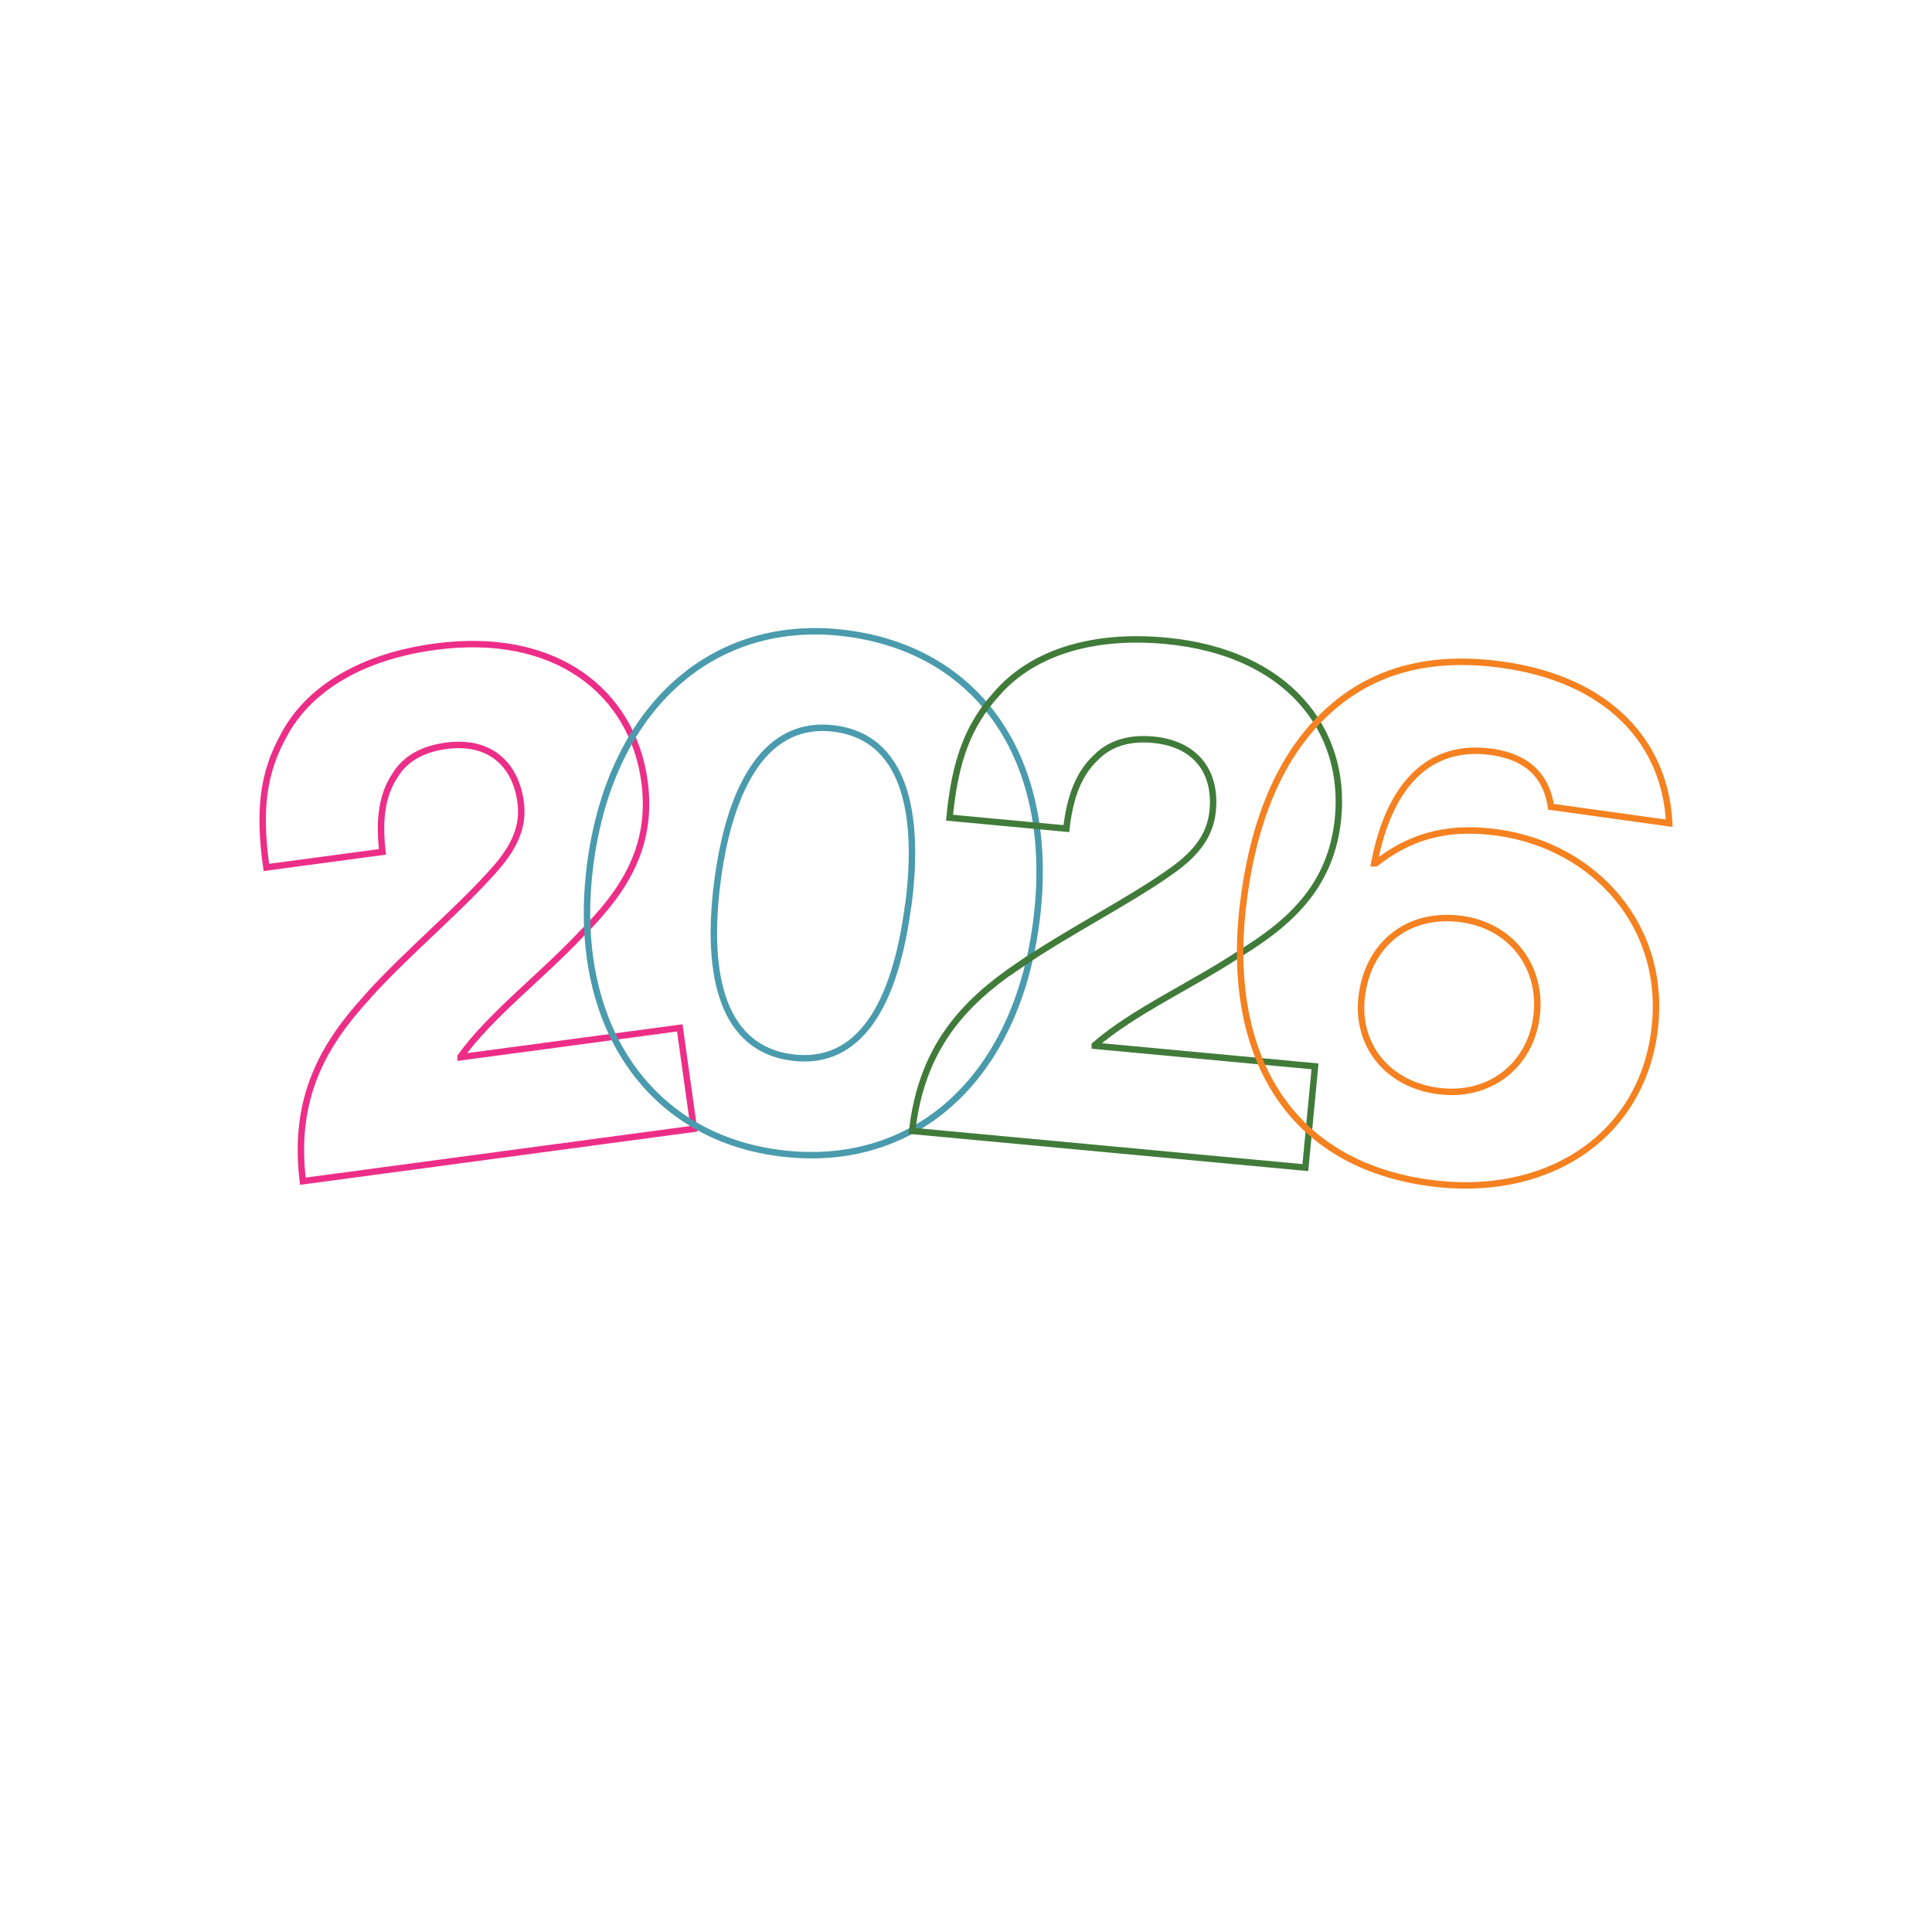
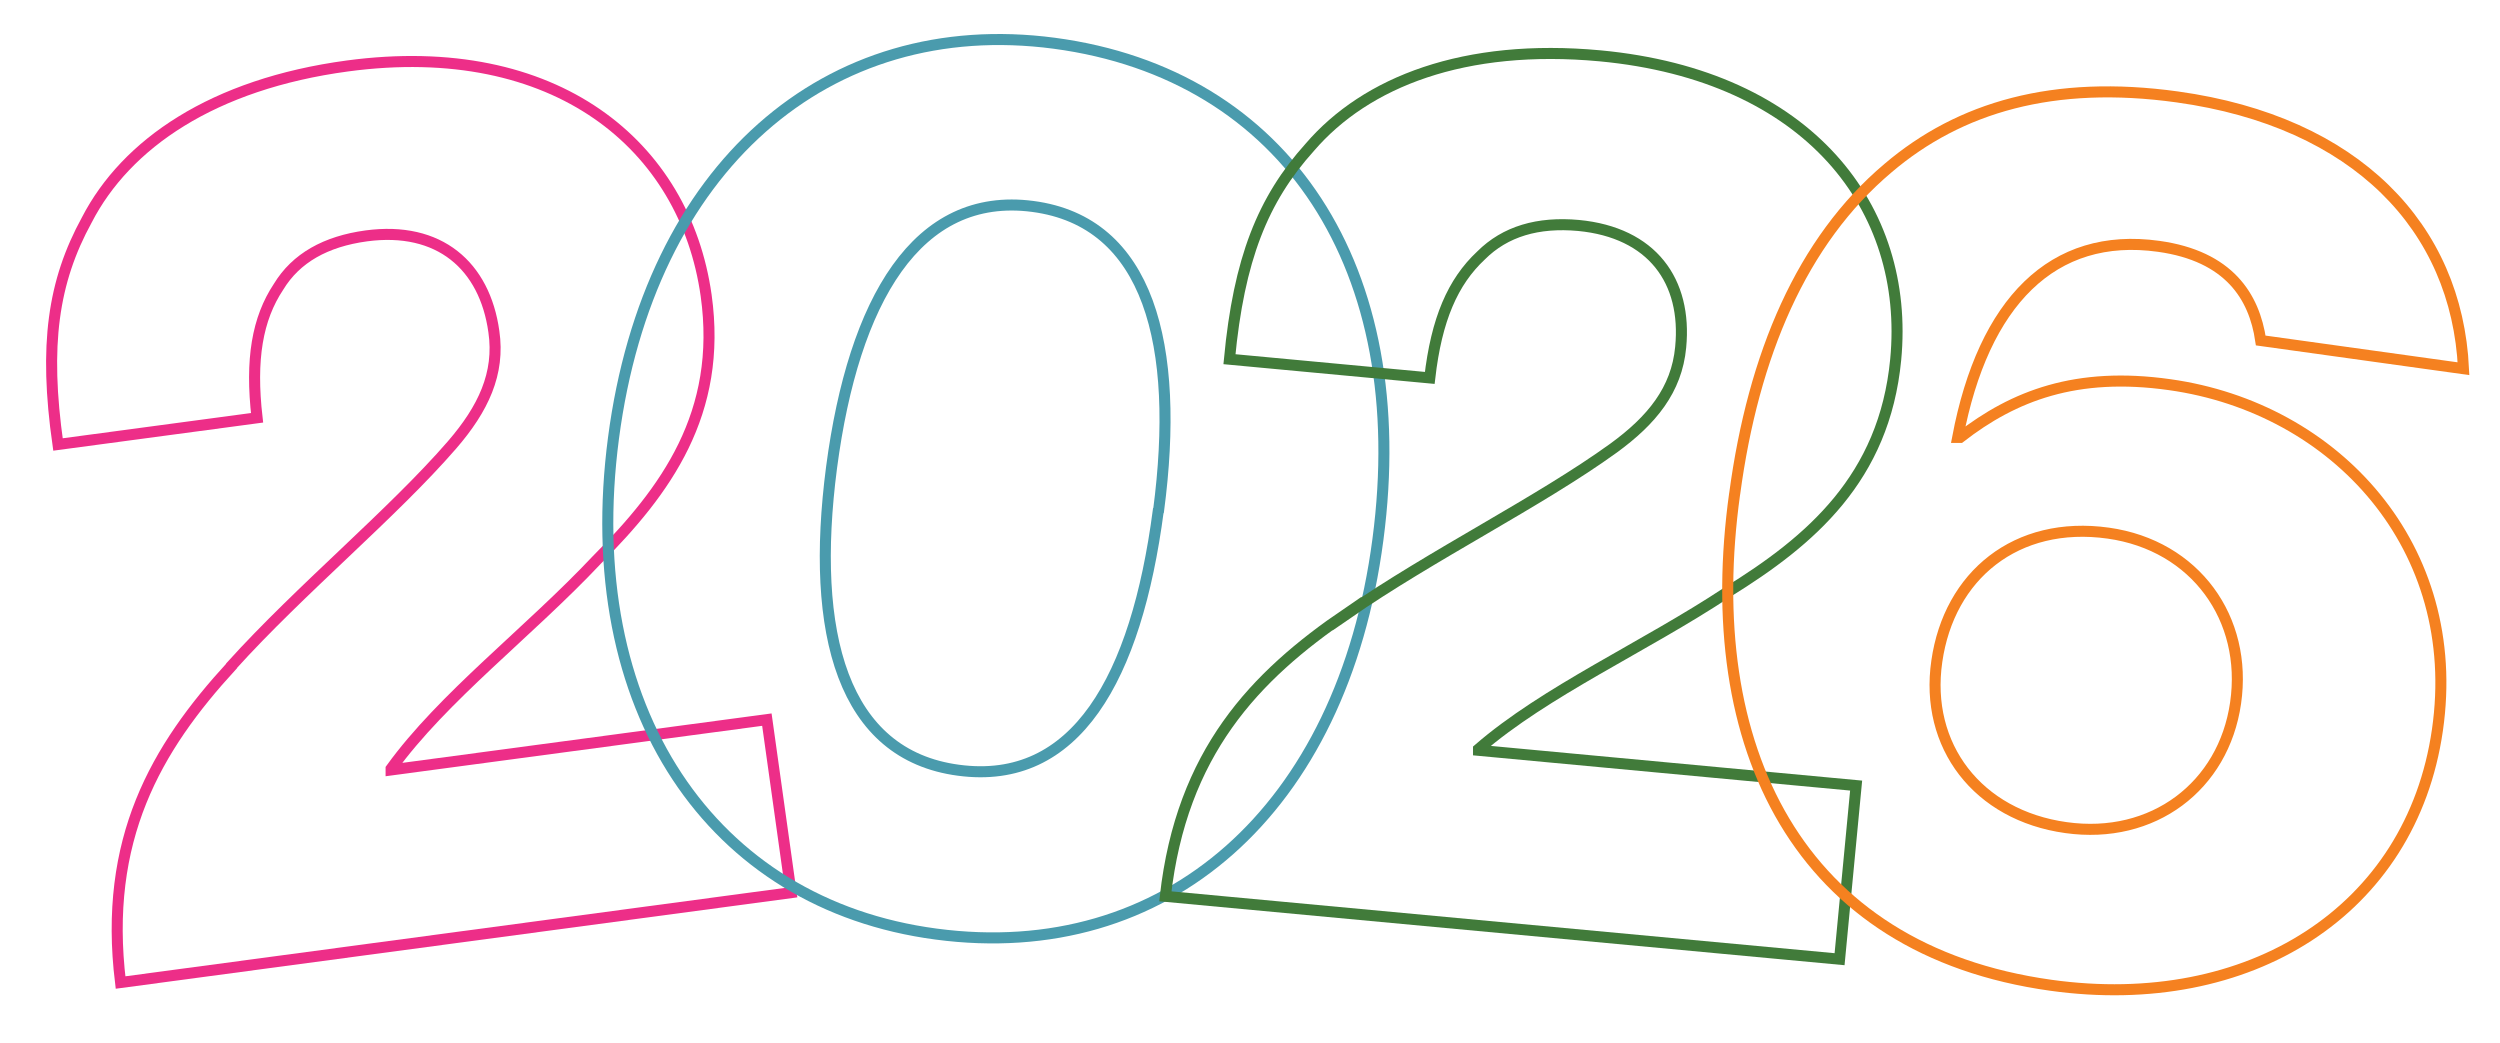
- <svg xmlns="http://www.w3.org/2000/svg" id="_x32_026" version="1.1" viewBox="0 0 1080 1080">
+ <svg xmlns="http://www.w3.org/2000/svg" id="_x32_026" version="1.1" viewBox="130 340 815 340">
  <defs>
    <style>
      .st0 {
        stroke: #f58120;
      }

      .st0, .st1, .st2, .st3 {
        fill: none;
        stroke-miterlimit: 10;
        stroke-width: 3.6px;
      }

      .st1 {
        stroke: #4a9bad;
      }

      .st2 {
        stroke: #417b3a;
      }

      .st3 {
        stroke: #ed2e88;
      }
    </style>
  </defs>
  <path class="st3" d="M205.5,557c22.5-24.9,52.5-49.6,71.9-72,10.1-11.7,15.6-23.2,13.6-36.9-3-21.5-17.8-34.4-41.6-31.2-13.2,1.8-22.9,7.2-28.6,16.6-6.9,10.4-9.2,23.6-7,42.7l-64.9,8.7c-4.6-32.4-1.6-53.1,9.4-73.2,12.8-24.8,41.1-44.3,85-50.2,67.8-9.1,110,25.8,116.9,74.8,5.4,38.5-13.2,63.7-35.6,86.2-22.2,23.6-50.2,44.7-67.1,68.1v.4c0,0,122.5-16.4,122.5-16.4l7.9,56.4-218.6,29.3c-5.7-46.7,11.5-76.3,36.2-103.2Z" />
  <path class="st1" d="M330,482.8c11.6-88.4,69.7-138.5,143.7-128.7,75.7,10.1,117.2,73.4,105.5,161.8-11.6,88.4-69.3,138.6-144.1,128.6-73.2-9.7-116.7-73.3-105.1-161.7ZM507.7,506.4c7.1-54-3.1-94.1-41-99.1-37.8-5-58.4,30.6-65.6,85-7.1,54.4,3.6,93.8,41.4,98.8,38.2,5.1,57.9-29.9,65.1-84.6Z" />
  <path class="st2" d="M569.1,540.1c27.7-19.2,62.7-36.5,86.9-54,12.5-9.1,20.6-19,21.9-32.9,2.1-21.6-9.3-37.4-33.3-39.7-13.2-1.2-23.9,1.9-31.8,9.8-9.2,8.6-14.5,20.8-16.7,39.9l-65.3-6.1c3.1-32.6,10.8-52,26.2-69.1,18.3-21.3,50.4-33.9,94.6-29.8,68.2,6.4,101.1,49.7,96.4,99-3.7,38.7-27.8,59.1-54.8,75.8-27.2,18-59.4,32.3-81.2,51.2v.4s123.1,11.5,123.1,11.5l-5.4,56.6-219.8-20.5c5.3-46.8,29-71.7,59.3-92.3Z" />
  <path class="st0" d="M695.5,501c6.1-45.4,21.9-82.5,50-106.2,23.4-19.9,54-28.8,94.3-23.2,58.3,8.1,91.1,42.5,93.3,88.6l-66.1-9.2c-2.1-14.3-10.3-27.5-33.3-30.7-34.5-4.8-57.1,18.1-65.5,62.3h.8c17.5-13.6,37.9-21.5,68.3-17.2,54.2,7.6,95.9,53.1,87.3,112.6-8.5,59.1-61.5,92.2-126,83.2-82.6-11.5-114.6-77.6-103.1-160.3ZM858.8,569.2c4-27.5-13.1-51.4-41.5-55.4-30-4.2-51.9,13.8-55.9,41.8-4,27.5,13.3,50.2,42.1,54.2,28.4,4,51.4-13.5,55.3-40.6Z" />
</svg>
